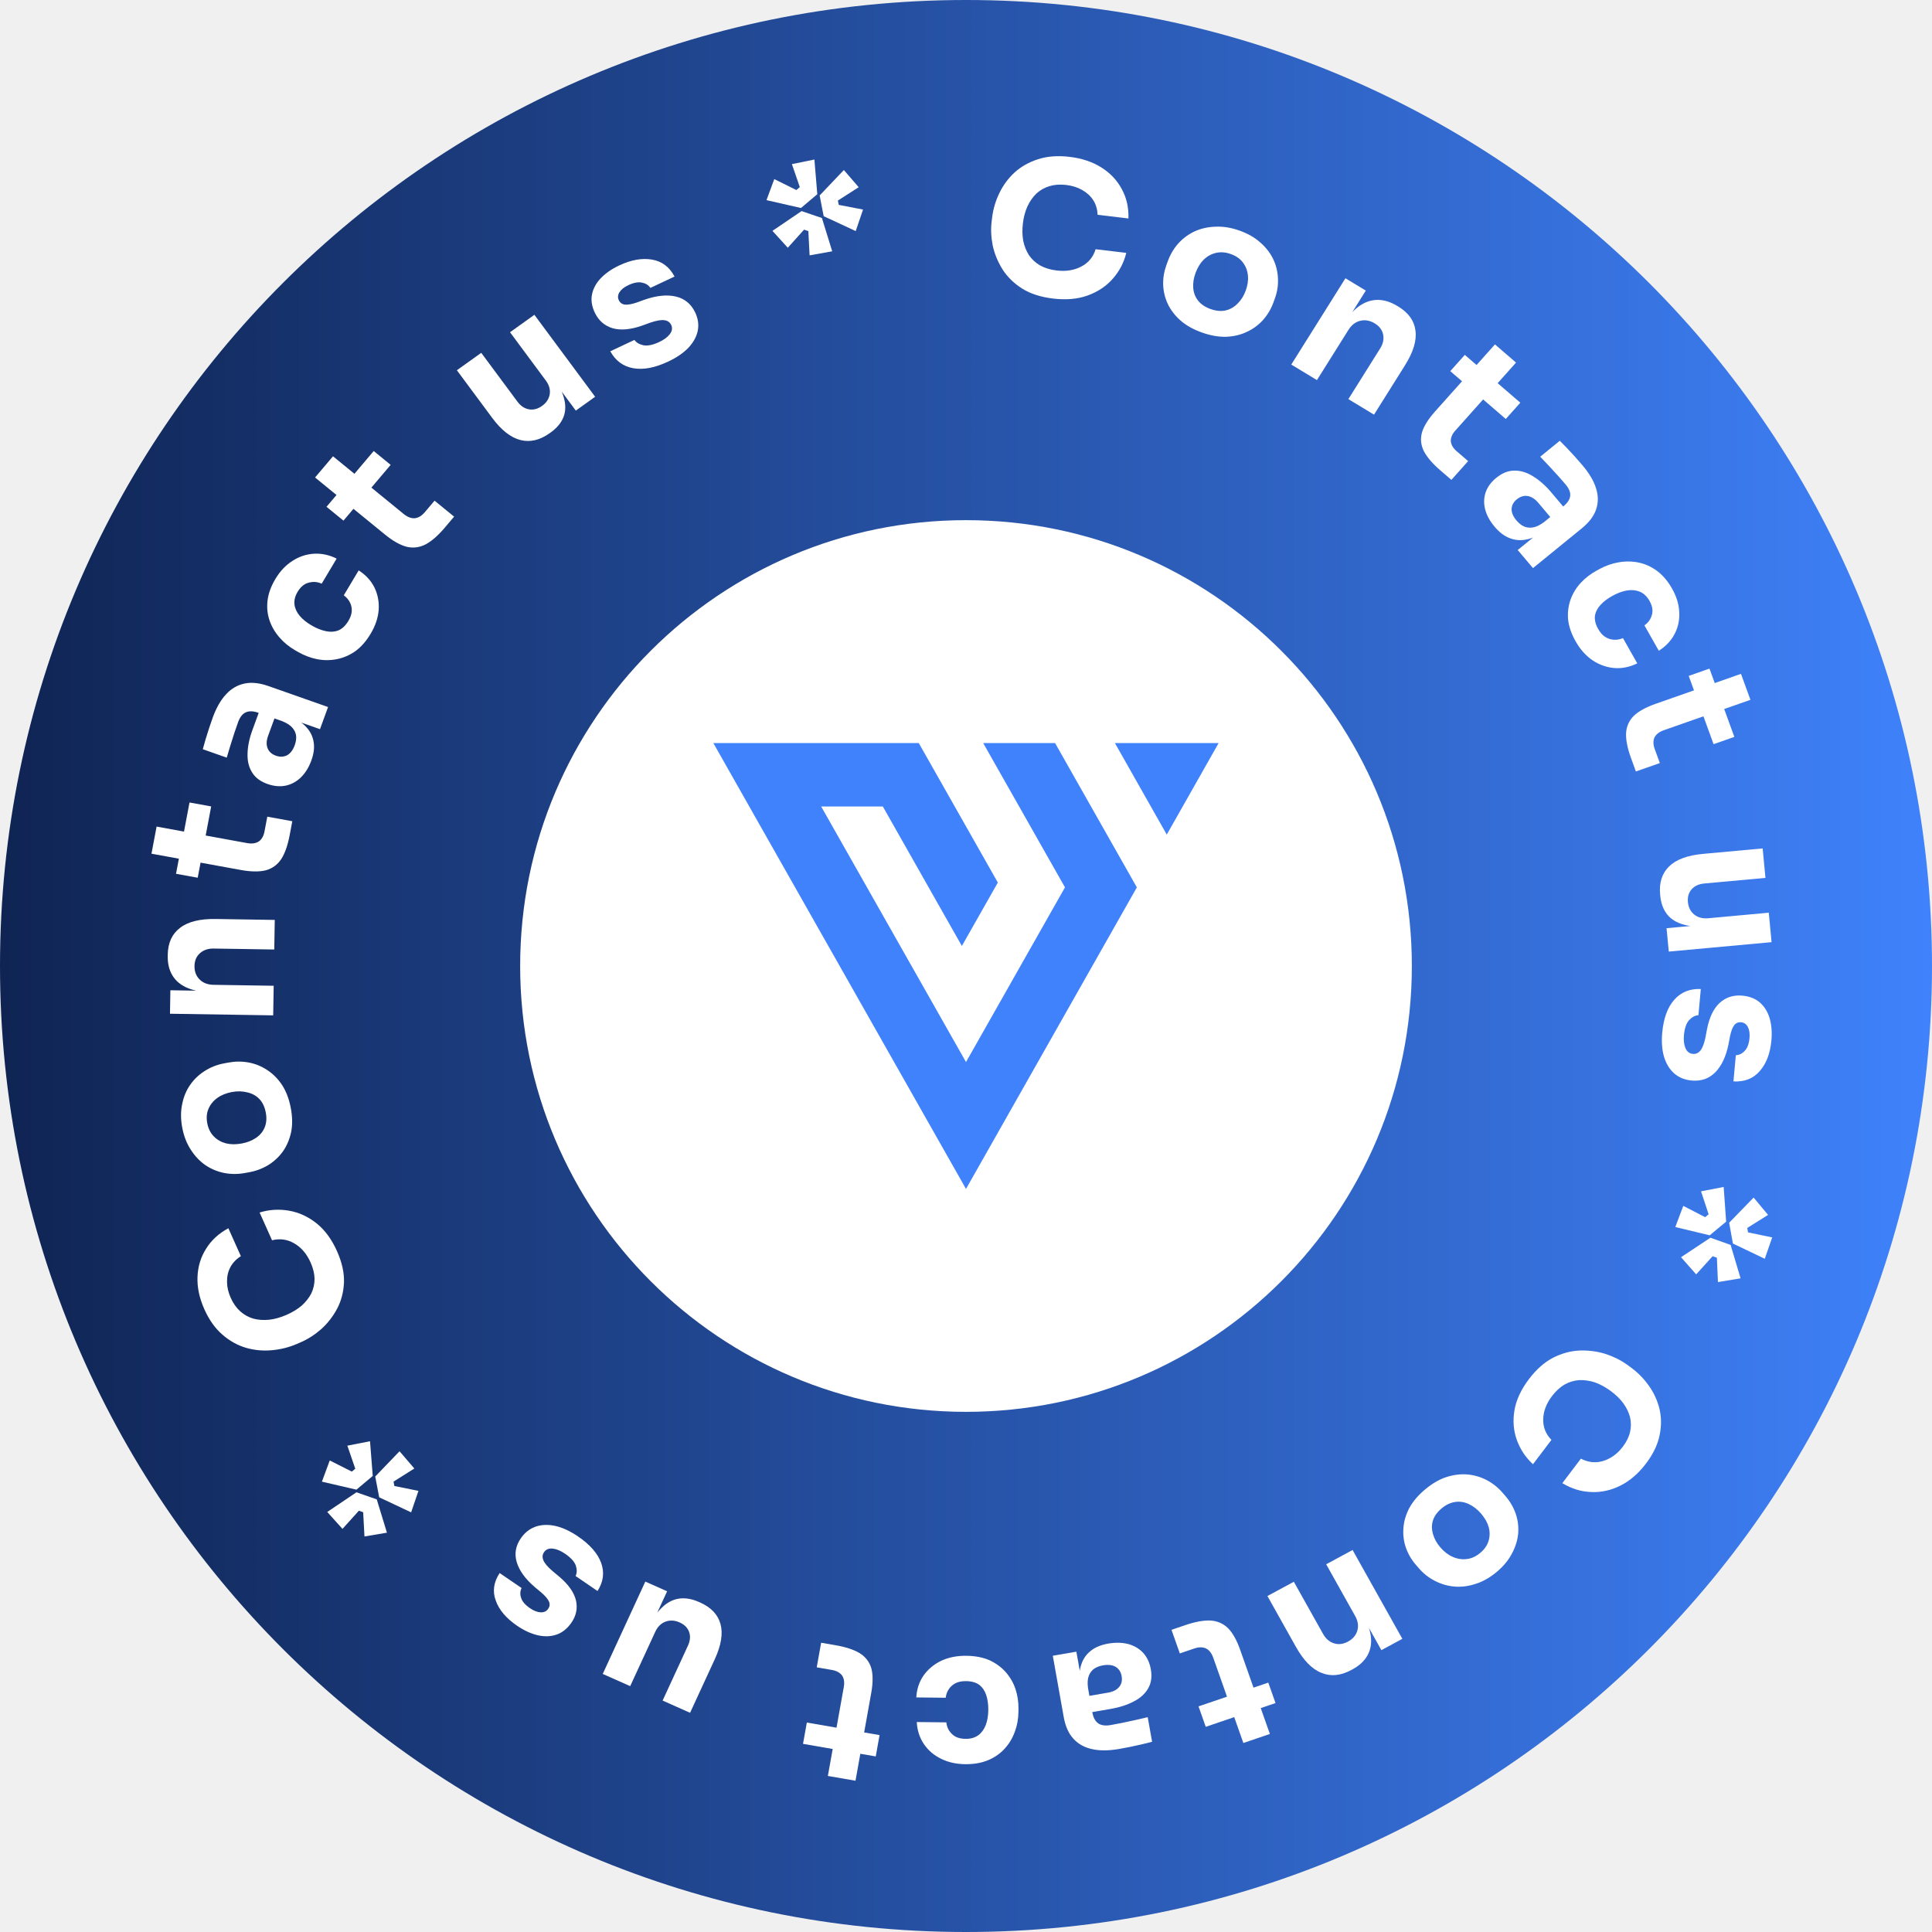
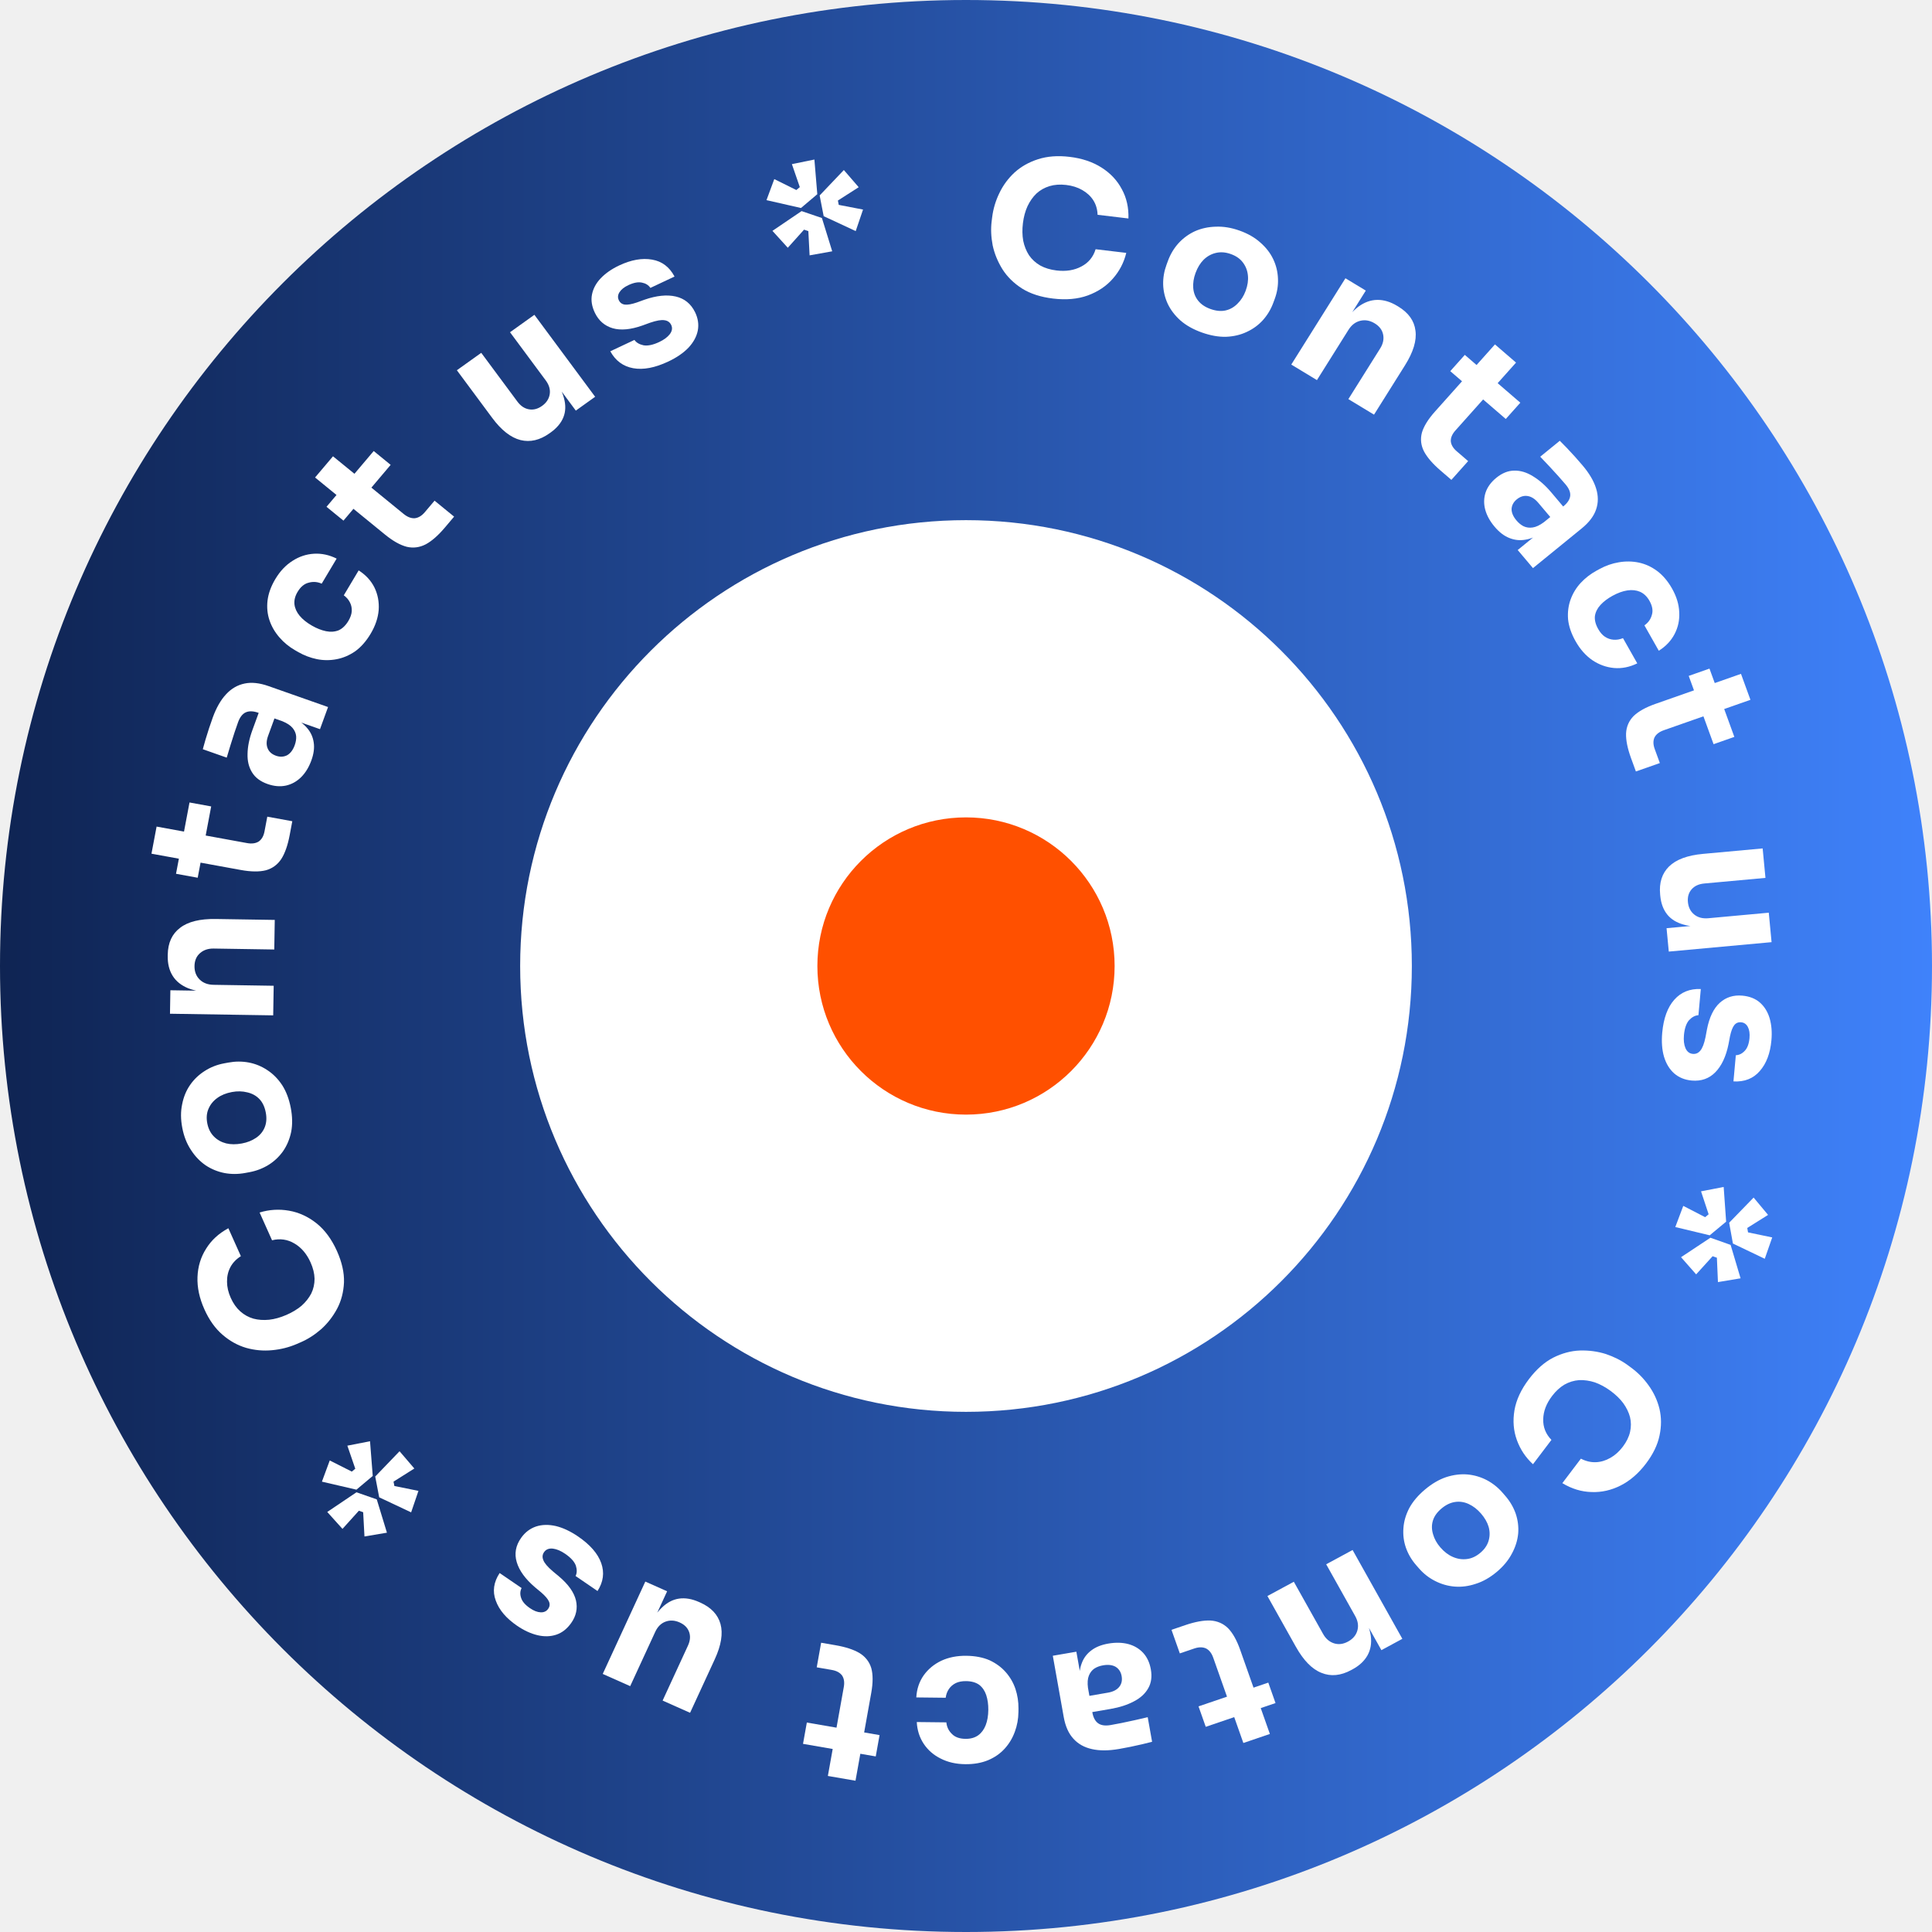
<svg xmlns="http://www.w3.org/2000/svg" width="130" height="130" viewBox="0 0 130 130" fill="none">
  <circle cx="65" cy="65" r="65" fill="url(#paint0_linear_209_742)" />
  <circle cx="65" cy="65" r="30" fill="white" />
-   <path fill-rule="evenodd" clip-rule="evenodd" d="M50.418 54.268L62.581 75.732L65 80L76.496 59.71L74.578 56.324L73.412 54.268L70.994 50H66.157L68.576 54.268L71.66 59.71L65 71.463L55.255 54.268H59.404L64.722 63.653L67.142 59.385L64.242 54.268L61.823 50H56.986H52.837H48L50.418 54.268Z" fill="#3F82FB" />
-   <path fill-rule="evenodd" clip-rule="evenodd" d="M77.161 50H75.019L76.091 51.889L77.438 54.268L78.509 56.158L79.58 54.268L81.998 50H77.161Z" fill="#3F82FB" />
+   <circle cx="65" cy="65" r="10" fill="#ff5000" />
  <path d="M70.858 20.089C70.028 19.99 69.332 19.765 68.771 19.414C68.211 19.054 67.771 18.621 67.451 18.115C67.132 17.6 66.913 17.064 66.794 16.507C66.686 15.942 66.663 15.404 66.726 14.893L66.76 14.622C66.829 14.061 66.99 13.521 67.242 12.999C67.495 12.469 67.837 12.004 68.27 11.604C68.711 11.206 69.237 10.909 69.848 10.714C70.469 10.513 71.178 10.459 71.975 10.555C72.805 10.654 73.521 10.894 74.12 11.275C74.72 11.656 75.175 12.141 75.485 12.729C75.805 13.311 75.953 13.968 75.93 14.701L73.854 14.453C73.841 14.084 73.745 13.759 73.567 13.478C73.388 13.198 73.14 12.968 72.822 12.787C72.512 12.608 72.152 12.494 71.741 12.445C71.33 12.396 70.956 12.423 70.62 12.524C70.284 12.627 69.991 12.792 69.741 13.021C69.5 13.252 69.299 13.537 69.138 13.877C68.986 14.21 68.883 14.591 68.83 15.019C68.778 15.44 68.785 15.833 68.85 16.2C68.924 16.561 69.054 16.885 69.24 17.175C69.435 17.457 69.687 17.688 69.997 17.867C70.308 18.038 70.673 18.149 71.092 18.199C71.73 18.275 72.285 18.187 72.759 17.934C73.242 17.682 73.562 17.294 73.721 16.77L75.784 17.016C75.627 17.666 75.326 18.245 74.88 18.751C74.444 19.251 73.882 19.627 73.195 19.88C72.518 20.125 71.739 20.195 70.858 20.089Z" fill="white" />
  <path d="M80.868 22.372C80.296 22.168 79.82 21.901 79.438 21.571C79.059 21.234 78.771 20.857 78.574 20.443C78.384 20.031 78.282 19.602 78.267 19.155C78.255 18.701 78.33 18.255 78.491 17.818L78.59 17.549C78.754 17.104 78.989 16.711 79.295 16.37C79.612 16.024 79.981 15.754 80.403 15.559C80.833 15.368 81.302 15.266 81.811 15.253C82.322 15.232 82.851 15.319 83.399 15.514C83.963 15.715 84.431 15.982 84.802 16.317C85.183 16.648 85.473 17.02 85.67 17.434C85.868 17.849 85.975 18.289 85.992 18.754C86.012 19.211 85.94 19.662 85.776 20.107L85.677 20.376C85.515 20.813 85.282 21.202 84.976 21.543C84.673 21.877 84.311 22.141 83.889 22.335C83.474 22.532 83.012 22.64 82.501 22.662C81.992 22.675 81.448 22.578 80.868 22.372ZM81.451 20.792C81.825 20.925 82.163 20.957 82.467 20.889C82.771 20.82 83.038 20.668 83.269 20.433C83.508 20.2 83.691 19.912 83.817 19.569C83.953 19.202 84.003 18.858 83.969 18.537C83.938 18.208 83.825 17.916 83.631 17.662C83.445 17.41 83.174 17.221 82.816 17.094C82.467 16.969 82.135 16.944 81.82 17.017C81.505 17.09 81.229 17.244 80.99 17.476C80.762 17.704 80.58 18.002 80.445 18.368C80.318 18.712 80.267 19.046 80.29 19.372C80.314 19.698 80.424 19.985 80.62 20.231C80.817 20.478 81.094 20.665 81.451 20.792Z" fill="white" />
  <path d="M86.887 24.531L90.531 18.724L91.902 19.553L90.339 22.044L90.242 21.985C90.614 21.392 91 20.943 91.4 20.639C91.806 20.339 92.23 20.186 92.67 20.179C93.111 20.173 93.558 20.307 94.011 20.581L94.087 20.627C94.777 21.045 95.163 21.586 95.243 22.248C95.335 22.909 95.1 23.687 94.537 24.584L92.455 27.901L90.729 26.856L92.87 23.444C93.065 23.133 93.131 22.822 93.068 22.511C93.005 22.2 92.816 21.949 92.499 21.757C92.175 21.561 91.849 21.505 91.519 21.588C91.2 21.668 90.939 21.871 90.735 22.196L88.614 25.576L86.887 24.531Z" fill="white" />
  <path d="M96.926 31.658C96.399 31.204 96.029 30.775 95.816 30.371C95.609 29.961 95.563 29.541 95.678 29.11C95.805 28.678 96.1 28.203 96.563 27.686L100.592 23.175L102.011 24.398L97.932 28.965C97.715 29.208 97.611 29.45 97.621 29.691C97.643 29.93 97.775 30.154 98.016 30.362L98.788 31.027L97.66 32.29L96.926 31.658ZM97.586 24.974L98.564 23.879L102.299 27.097L101.321 28.192L97.586 24.974Z" fill="white" />
  <path d="M102.123 37.01L103.704 35.723L103.485 35.464L105.202 34.065C105.475 33.843 105.626 33.612 105.655 33.373C105.684 33.134 105.579 32.874 105.342 32.593C105.223 32.452 105.064 32.27 104.863 32.045C104.662 31.82 104.453 31.592 104.235 31.36C104.017 31.128 103.818 30.918 103.638 30.731L104.955 29.658C105.092 29.794 105.25 29.956 105.431 30.143C105.611 30.331 105.793 30.527 105.978 30.733C106.162 30.938 106.333 31.134 106.489 31.319C106.942 31.855 107.245 32.369 107.396 32.861C107.553 33.358 107.553 33.833 107.396 34.284C107.246 34.73 106.923 35.154 106.429 35.557L103.151 38.227L102.123 37.01ZM100.571 35.444C100.252 35.068 100.04 34.68 99.934 34.281C99.833 33.889 99.842 33.51 99.961 33.143C100.086 32.772 100.328 32.44 100.685 32.149C101.076 31.831 101.478 31.67 101.892 31.667C102.313 31.658 102.733 31.785 103.152 32.048C103.578 32.305 103.988 32.666 104.382 33.133L105.328 34.254L104.46 34.961L103.505 33.83C103.279 33.562 103.035 33.41 102.774 33.374C102.526 33.34 102.287 33.415 102.06 33.601C101.845 33.776 101.729 33.989 101.711 34.241C101.705 34.493 101.815 34.754 102.042 35.022C102.188 35.195 102.346 35.324 102.518 35.411C102.702 35.498 102.906 35.526 103.131 35.493C103.356 35.461 103.608 35.343 103.885 35.138L103.802 35.82C103.405 36.09 103.017 36.255 102.639 36.315C102.267 36.381 101.905 36.342 101.552 36.197C101.205 36.06 100.878 35.809 100.571 35.444Z" fill="white" />
  <path d="M106.022 43.156C105.73 42.641 105.56 42.145 105.512 41.668C105.475 41.194 105.533 40.75 105.684 40.334C105.836 39.919 106.061 39.549 106.36 39.224C106.667 38.895 107.02 38.621 107.418 38.403L107.629 38.288C108.042 38.062 108.474 37.911 108.925 37.836C109.383 37.757 109.831 37.763 110.271 37.855C110.71 37.948 111.121 38.136 111.505 38.42C111.892 38.712 112.226 39.104 112.505 39.597C112.81 40.133 112.972 40.667 112.992 41.197C113.02 41.723 112.915 42.213 112.678 42.665C112.441 43.118 112.088 43.492 111.617 43.787L110.649 42.079C110.905 41.901 111.073 41.667 111.15 41.378C111.24 41.092 111.185 40.774 110.988 40.426C110.824 40.136 110.612 39.934 110.354 39.819C110.099 39.711 109.816 39.681 109.504 39.728C109.192 39.775 108.859 39.895 108.505 40.089C108.18 40.266 107.909 40.471 107.693 40.704C107.484 40.932 107.359 41.181 107.318 41.45C107.289 41.722 107.362 42.015 107.539 42.326C107.671 42.559 107.822 42.732 107.994 42.847C108.177 42.965 108.369 43.031 108.57 43.045C108.783 43.062 108.995 43.026 109.207 42.939L110.168 44.636C109.654 44.889 109.133 44.993 108.605 44.949C108.085 44.901 107.598 44.726 107.146 44.422C106.701 44.115 106.326 43.693 106.022 43.156Z" fill="white" />
  <path d="M109.747 51.008C109.511 50.359 109.4 49.808 109.414 49.353C109.436 48.896 109.604 48.507 109.917 48.185C110.242 47.869 110.734 47.594 111.394 47.362L117.147 45.342L117.783 47.089L111.959 49.134C111.648 49.243 111.438 49.405 111.328 49.62C111.229 49.84 111.233 50.098 111.341 50.395L111.687 51.345L110.076 51.91L109.747 51.008ZM113.63 45.48L115.027 44.989L116.7 49.584L115.303 50.075L113.63 45.48Z" fill="white" />
  <path d="M111.707 60.183C111.632 59.398 111.832 58.771 112.305 58.303C112.786 57.834 113.549 57.551 114.592 57.456L118.605 57.088L118.794 59.071L114.68 59.448C114.309 59.482 114.025 59.612 113.826 59.839C113.627 60.065 113.543 60.352 113.576 60.699C113.61 61.055 113.751 61.333 114 61.536C114.248 61.738 114.566 61.821 114.953 61.786L119.017 61.413L119.205 63.396L112.289 64.03L112.139 62.456L115.055 62.189L115.068 62.325C114.369 62.389 113.776 62.352 113.288 62.214C112.808 62.082 112.439 61.854 112.178 61.528C111.918 61.201 111.764 60.782 111.715 60.27L111.707 60.183Z" fill="white" />
  <path d="M111.848 69.484C111.936 68.516 112.207 67.778 112.661 67.268C113.114 66.758 113.709 66.518 114.444 66.549L114.284 68.31C114.062 68.324 113.852 68.435 113.655 68.642C113.466 68.859 113.351 69.195 113.309 69.649C113.278 69.996 113.311 70.287 113.408 70.52C113.513 70.763 113.679 70.894 113.907 70.914C114.109 70.932 114.277 70.859 114.41 70.696C114.552 70.533 114.669 70.231 114.76 69.789L114.859 69.26C115.018 68.45 115.305 67.854 115.722 67.474C116.137 67.102 116.64 66.942 117.229 66.994C117.717 67.037 118.114 67.192 118.421 67.461C118.727 67.73 118.945 68.082 119.075 68.518C119.204 68.963 119.244 69.458 119.194 70.004C119.115 70.88 118.853 71.569 118.408 72.072C117.972 72.575 117.383 72.806 116.64 72.766L116.8 71.005C117.03 70.992 117.23 70.893 117.4 70.708C117.578 70.524 117.684 70.237 117.72 69.849C117.747 69.543 117.711 69.294 117.609 69.102C117.508 68.91 117.357 68.805 117.155 68.787C116.961 68.77 116.807 68.836 116.691 68.984C116.576 69.132 116.481 69.382 116.407 69.734L116.308 70.262C116.139 71.089 115.844 71.717 115.423 72.147C115.003 72.577 114.472 72.763 113.833 72.707C113.37 72.666 112.977 72.507 112.654 72.229C112.34 71.951 112.111 71.577 111.968 71.106C111.832 70.636 111.792 70.095 111.848 69.484Z" fill="white" />
  <path d="M113.113 84.594L115.09 83.284L116.449 83.766L117.119 86.015L115.597 86.269L115.526 84.629L115.239 84.528L114.13 85.749L113.113 84.594ZM118.747 84.7L116.604 83.675L116.351 82.275L117.997 80.582L118.97 81.748L117.569 82.627L117.621 82.924L119.249 83.263L118.747 84.7ZM115.982 79.868L116.148 82.203L115.042 83.121L112.727 82.565L113.264 81.141L114.736 81.901L114.97 81.706L114.459 80.162L115.982 79.868Z" fill="white" />
  <path d="M102.877 92.8C103.377 92.141 103.921 91.659 104.51 91.355C105.105 91.056 105.706 90.895 106.313 90.873C106.926 90.856 107.509 90.936 108.06 91.111C108.614 91.299 109.101 91.546 109.521 91.853L109.744 92.017C110.205 92.354 110.604 92.759 110.94 93.232C111.283 93.711 111.524 94.234 111.663 94.801C111.797 95.375 111.799 95.971 111.667 96.588C111.538 97.218 111.233 97.849 110.754 98.481C110.254 99.14 109.687 99.631 109.053 99.954C108.419 100.276 107.764 100.423 107.09 100.396C106.417 100.38 105.762 100.181 105.126 99.798L106.375 98.15C106.708 98.322 107.043 98.401 107.379 98.388C107.716 98.376 108.042 98.278 108.359 98.096C108.671 97.921 108.951 97.67 109.198 97.344C109.445 97.018 109.607 96.686 109.684 96.349C109.76 96.012 109.759 95.68 109.68 95.353C109.596 95.033 109.444 94.72 109.223 94.413C109.004 94.119 108.718 93.843 108.366 93.585C108.02 93.332 107.669 93.142 107.312 93.016C106.956 92.901 106.605 92.851 106.257 92.865C105.91 92.891 105.581 92.992 105.269 93.167C104.964 93.348 104.685 93.604 104.433 93.937C104.049 94.443 103.852 94.961 103.84 95.49C103.823 96.026 104.008 96.492 104.393 96.887L103.151 98.525C102.654 98.069 102.293 97.525 102.065 96.893C101.84 96.273 101.786 95.608 101.904 94.897C102.023 94.198 102.347 93.499 102.877 92.8Z" fill="white" />
  <path d="M95.894 100.219C96.357 99.831 96.828 99.555 97.309 99.393C97.795 99.236 98.271 99.176 98.735 99.212C99.193 99.254 99.624 99.379 100.027 99.587C100.435 99.801 100.793 100.085 101.1 100.438L101.289 100.656C101.602 101.016 101.833 101.411 101.985 101.84C102.135 102.282 102.192 102.731 102.155 103.187C102.111 103.649 101.97 104.1 101.731 104.54C101.497 104.987 101.158 105.396 100.715 105.768C100.258 106.15 99.79 106.417 99.311 106.568C98.83 106.731 98.357 106.794 97.893 106.758C97.428 106.722 96.986 106.596 96.565 106.381C96.151 106.172 95.787 105.888 95.475 105.528L95.285 105.31C94.978 104.957 94.749 104.565 94.598 104.135C94.452 103.712 94.398 103.272 94.434 102.816C94.465 102.365 94.597 101.916 94.831 101.469C95.07 101.029 95.424 100.612 95.894 100.219ZM97.004 101.497C96.702 101.75 96.506 102.023 96.417 102.317C96.327 102.61 96.33 102.913 96.424 103.227C96.513 103.546 96.677 103.844 96.919 104.122C97.176 104.418 97.456 104.631 97.757 104.761C98.064 104.897 98.378 104.944 98.698 104.905C99.013 104.87 99.315 104.732 99.604 104.49C99.887 104.253 100.074 103.982 100.164 103.677C100.255 103.372 100.256 103.06 100.168 102.741C100.079 102.434 99.905 102.132 99.647 101.835C99.406 101.557 99.135 101.348 98.835 101.207C98.535 101.066 98.227 101.018 97.912 101.064C97.596 101.11 97.294 101.255 97.004 101.497Z" fill="white" />
  <path d="M91.013 104.296L94.361 110.273L92.951 111.035L91.515 108.472L91.615 108.418C91.957 109.029 92.164 109.58 92.237 110.071C92.302 110.566 92.229 111.004 92.017 111.383C91.805 111.763 91.466 112.079 91 112.331L90.922 112.373C90.212 112.757 89.543 112.82 88.916 112.562C88.286 112.315 87.712 111.73 87.195 110.806L85.282 107.393L87.059 106.433L89.027 109.944C89.206 110.264 89.449 110.474 89.755 110.574C90.062 110.673 90.378 110.635 90.704 110.459C91.037 110.279 91.248 110.028 91.337 109.705C91.423 109.393 91.372 109.07 91.185 108.736L89.236 105.257L91.013 104.296Z" fill="white" />
  <path d="M79.749 109.353C80.412 109.127 80.975 109.023 81.437 109.041C81.903 109.067 82.297 109.236 82.622 109.547C82.941 109.869 83.216 110.355 83.446 111.006L85.447 116.674L83.663 117.282L81.636 111.543C81.528 111.237 81.365 111.029 81.148 110.919C80.925 110.819 80.661 110.821 80.358 110.924L79.388 111.254L78.827 109.667L79.749 109.353ZM85.341 113.219L85.827 114.595L81.132 116.194L80.646 114.818L85.341 113.219Z" fill="white" />
  <path d="M72.426 111.139L72.78 113.126L73.118 113.068L73.502 115.226C73.563 115.569 73.692 115.812 73.89 115.955C74.087 116.098 74.368 116.138 74.734 116.075C74.918 116.044 75.158 115.998 75.457 115.939C75.755 115.879 76.061 115.814 76.374 115.743C76.687 115.672 76.972 115.607 77.227 115.546L77.522 117.201C77.333 117.251 77.111 117.305 76.856 117.366C76.601 117.427 76.337 117.485 76.064 117.54C75.79 117.596 75.533 117.644 75.292 117.686C74.593 117.806 73.988 117.809 73.479 117.694C72.961 117.581 72.542 117.346 72.221 116.988C71.901 116.638 71.686 116.153 71.575 115.532L70.841 111.412L72.426 111.139ZM74.581 110.592C75.072 110.508 75.52 110.519 75.925 110.626C76.322 110.735 76.653 110.931 76.918 111.214C77.184 111.505 77.357 111.875 77.437 112.325C77.525 112.816 77.467 113.238 77.265 113.593C77.063 113.956 76.743 114.252 76.303 114.479C75.865 114.714 75.341 114.884 74.734 114.989L73.273 115.24L73.079 114.149L74.552 113.895C74.901 113.835 75.157 113.703 75.317 113.498C75.471 113.303 75.523 113.063 75.472 112.777C75.424 112.507 75.293 112.302 75.079 112.162C74.859 112.031 74.573 111.996 74.224 112.056C73.999 112.095 73.806 112.166 73.644 112.269C73.476 112.383 73.35 112.543 73.267 112.751C73.184 112.959 73.164 113.232 73.207 113.57L72.645 113.162C72.604 112.688 72.65 112.276 72.785 111.924C72.911 111.574 73.126 111.284 73.428 111.056C73.722 110.828 74.106 110.674 74.581 110.592Z" fill="white" />
  <path d="M65.021 111.414C65.621 111.421 66.144 111.522 66.589 111.717C67.026 111.921 67.391 112.191 67.683 112.526C67.975 112.861 68.191 113.237 68.33 113.653C68.469 114.078 68.535 114.514 68.531 114.962L68.528 115.199C68.523 115.664 68.442 116.107 68.285 116.528C68.128 116.958 67.9 117.338 67.6 117.666C67.301 117.995 66.93 118.252 66.489 118.439C66.039 118.625 65.527 118.715 64.952 118.708C64.327 118.702 63.775 118.575 63.296 118.33C62.817 118.092 62.436 117.76 62.153 117.334C61.871 116.908 61.716 116.42 61.688 115.872L63.678 115.894C63.708 116.201 63.832 116.46 64.049 116.67C64.258 116.888 64.566 116.999 64.971 117.003C65.309 117.007 65.593 116.927 65.823 116.763C66.045 116.6 66.212 116.373 66.325 116.084C66.438 115.795 66.497 115.451 66.501 115.053C66.505 114.688 66.458 114.355 66.36 114.055C66.262 113.764 66.104 113.534 65.886 113.365C65.66 113.205 65.365 113.123 65.002 113.119C64.731 113.117 64.503 113.16 64.316 113.249C64.12 113.346 63.967 113.478 63.855 113.642C63.735 113.815 63.661 114.014 63.633 114.238L61.656 114.216C61.687 113.652 61.853 113.156 62.154 112.728C62.455 112.308 62.851 111.98 63.344 111.745C63.837 111.518 64.395 111.407 65.021 111.414Z" fill="white" />
  <path d="M56.213 110.702C56.904 110.821 57.447 110.999 57.842 111.236C58.236 111.481 58.497 111.817 58.627 112.244C58.746 112.677 58.746 113.233 58.624 113.912L57.565 119.821L55.705 119.5L56.777 113.517C56.834 113.198 56.795 112.939 56.659 112.738C56.514 112.544 56.283 112.42 55.967 112.366L54.956 112.191L55.252 110.536L56.213 110.702ZM59.184 116.751L58.927 118.186L54.033 117.34L54.29 115.906L59.184 116.751Z" fill="white" />
  <path d="M47.114 107.831C47.845 108.156 48.301 108.637 48.48 109.273C48.657 109.916 48.529 110.706 48.097 111.644L46.434 115.25L44.586 114.428L46.291 110.731C46.444 110.399 46.47 110.091 46.368 109.809C46.267 109.527 46.054 109.314 45.731 109.17C45.4 109.023 45.083 109.005 44.782 109.117C44.48 109.228 44.248 109.458 44.088 109.806L42.404 113.457L40.557 112.635L43.422 106.421L44.889 107.074L43.681 109.693L43.554 109.637C43.843 109.009 44.17 108.521 44.535 108.173C44.888 107.83 45.273 107.628 45.691 107.567C46.108 107.507 46.556 107.583 47.033 107.795L47.114 107.831Z" fill="white" />
  <path d="M38.899 103.387C39.711 103.942 40.229 104.539 40.455 105.179C40.681 105.819 40.598 106.445 40.206 107.056L38.729 106.046C38.827 105.85 38.833 105.617 38.747 105.346C38.649 105.077 38.409 104.812 38.028 104.551C37.737 104.352 37.464 104.236 37.209 104.204C36.942 104.173 36.744 104.25 36.613 104.434C36.497 104.597 36.478 104.776 36.557 104.971C36.63 105.173 36.839 105.422 37.185 105.719L37.603 106.066C38.242 106.603 38.626 107.144 38.755 107.687C38.878 108.226 38.77 108.734 38.432 109.211C38.152 109.606 37.818 109.867 37.428 109.995C37.039 110.124 36.619 110.135 36.169 110.029C35.711 109.919 35.254 109.707 34.796 109.395C34.061 108.892 33.581 108.327 33.358 107.698C33.129 107.077 33.216 106.459 33.62 105.846L35.098 106.856C34.995 107.058 34.983 107.278 35.063 107.514C35.138 107.758 35.338 107.991 35.664 108.213C35.921 108.389 36.159 108.481 36.379 108.49C36.599 108.499 36.767 108.422 36.883 108.258C36.994 108.101 37.013 107.937 36.939 107.765C36.865 107.594 36.691 107.389 36.417 107.151L35.999 106.804C35.351 106.25 34.942 105.688 34.771 105.116C34.6 104.544 34.698 103.999 35.065 103.481C35.33 103.106 35.666 102.851 36.072 102.714C36.473 102.583 36.917 102.574 37.405 102.685C37.888 102.802 38.386 103.037 38.899 103.387Z" fill="white" />
  <path d="M24.898 96.978L25.081 99.314L23.983 100.236L21.661 99.697L22.188 98.271L23.674 99.021L23.906 98.827L23.373 97.276L24.898 96.978ZM22.02 101.737L23.986 100.413L25.351 100.889L26.036 103.131L24.524 103.386L24.437 101.754L24.149 101.653L23.045 102.875L22.02 101.737ZM27.664 101.763L25.515 100.751L25.248 99.353L26.885 97.651L27.88 98.813L26.48 99.695L26.537 99.99L28.157 100.318L27.664 101.763Z" fill="white" />
  <path d="M22.673 84.179C23.009 84.931 23.167 85.634 23.146 86.287C23.117 86.943 22.962 87.535 22.682 88.064C22.395 88.597 22.037 89.055 21.609 89.439C21.17 89.82 20.711 90.113 20.231 90.32L19.976 90.431C19.45 90.658 18.894 90.799 18.309 90.852C17.716 90.909 17.134 90.856 16.563 90.695C15.989 90.526 15.46 90.233 14.978 89.816C14.485 89.395 14.076 88.823 13.753 88.101C13.416 87.349 13.261 86.623 13.289 85.922C13.316 85.221 13.509 84.589 13.866 84.027C14.213 83.46 14.712 82.999 15.366 82.645L16.208 84.525C15.892 84.725 15.656 84.972 15.501 85.265C15.347 85.559 15.271 85.886 15.276 86.246C15.277 86.6 15.361 86.962 15.528 87.334C15.695 87.707 15.909 88.009 16.169 88.24C16.43 88.472 16.725 88.635 17.053 88.729C17.378 88.815 17.73 88.84 18.111 88.802C18.48 88.761 18.866 88.653 19.268 88.479C19.662 88.309 20.003 88.102 20.292 87.86C20.569 87.613 20.787 87.338 20.946 87.033C21.094 86.724 21.167 86.394 21.166 86.04C21.157 85.691 21.068 85.326 20.898 84.946C20.639 84.369 20.278 83.945 19.815 83.673C19.348 83.394 18.845 83.322 18.305 83.455L17.468 81.587C18.117 81.388 18.777 81.347 19.449 81.465C20.109 81.579 20.725 81.861 21.296 82.312C21.856 82.759 22.315 83.382 22.673 84.179Z" fill="white" />
  <path d="M19.565 74.543C19.678 75.13 19.687 75.669 19.593 76.159C19.49 76.652 19.307 77.087 19.044 77.465C18.78 77.835 18.457 78.14 18.073 78.38C17.681 78.622 17.252 78.787 16.788 78.873L16.501 78.926C16.028 79.014 15.564 79.016 15.109 78.932C14.644 78.841 14.219 78.666 13.834 78.409C13.447 78.143 13.119 77.798 12.848 77.376C12.569 76.955 12.375 76.463 12.267 75.9C12.155 75.321 12.152 74.79 12.256 74.306C12.351 73.815 12.529 73.381 12.792 73.003C13.054 72.624 13.385 72.31 13.784 72.058C14.174 71.808 14.606 71.639 15.079 71.551L15.365 71.498C15.83 71.411 16.29 71.41 16.745 71.495C17.192 71.581 17.608 71.752 17.993 72.01C18.376 72.26 18.707 72.595 18.986 73.016C19.257 73.439 19.45 73.948 19.565 74.543ZM17.883 74.856C17.809 74.472 17.665 74.17 17.45 73.948C17.236 73.726 16.966 73.578 16.642 73.503C16.317 73.42 15.971 73.412 15.606 73.48C15.216 73.553 14.889 73.685 14.625 73.878C14.352 74.072 14.154 74.316 14.03 74.609C13.905 74.895 13.877 75.221 13.948 75.588C14.017 75.946 14.164 76.24 14.389 76.468C14.613 76.697 14.889 76.853 15.214 76.936C15.53 77.012 15.883 77.014 16.273 76.942C16.639 76.874 16.958 76.747 17.232 76.561C17.506 76.374 17.7 76.136 17.816 75.844C17.932 75.552 17.954 75.223 17.883 74.856Z" fill="white" />
  <path d="M18.383 68.321L11.438 68.212L11.464 66.632L14.442 66.678L14.44 66.79C13.731 66.779 13.141 66.683 12.67 66.501C12.2 66.311 11.85 66.032 11.619 65.663C11.388 65.294 11.277 64.848 11.286 64.326L11.287 64.239C11.3 63.442 11.576 62.84 12.115 62.434C12.646 62.019 13.448 61.82 14.521 61.837L18.488 61.899L18.455 63.89L14.374 63.826C14.003 63.821 13.697 63.924 13.457 64.136C13.217 64.348 13.094 64.636 13.088 65.001C13.082 65.375 13.199 65.68 13.44 65.916C13.673 66.143 13.984 66.26 14.373 66.266L18.416 66.33L18.383 68.321Z" fill="white" />
  <path d="M19.49 56.201C19.362 56.879 19.175 57.41 18.931 57.796C18.677 58.18 18.333 58.434 17.897 58.557C17.454 58.67 16.888 58.664 16.199 58.538L10.192 57.443L10.537 55.619L16.619 56.728C16.942 56.788 17.207 56.751 17.413 56.62C17.611 56.479 17.74 56.254 17.798 55.943L17.986 54.952L19.668 55.259L19.49 56.201ZM13.303 59.061L11.844 58.795L12.752 53.997L14.21 54.263L13.303 59.061Z" fill="white" />
  <path d="M21.531 49.064L19.598 48.383L19.482 48.699L17.382 47.96C17.048 47.842 16.769 47.832 16.545 47.929C16.321 48.027 16.146 48.248 16.021 48.591C15.958 48.763 15.879 48.991 15.784 49.275C15.69 49.559 15.596 49.852 15.504 50.155C15.411 50.457 15.329 50.732 15.256 50.98L13.646 50.413C13.695 50.228 13.756 50.011 13.829 49.763C13.901 49.516 13.981 49.261 14.067 49.001C14.153 48.74 14.237 48.497 14.32 48.27C14.56 47.614 14.856 47.097 15.21 46.719C15.566 46.333 15.982 46.091 16.457 45.994C16.924 45.894 17.46 45.951 18.065 46.164L22.074 47.575L21.531 49.064ZM20.949 51.173C20.781 51.634 20.549 52.011 20.253 52.303C19.961 52.588 19.624 52.774 19.242 52.86C18.853 52.943 18.439 52.908 18.002 52.754C17.525 52.586 17.179 52.327 16.965 51.979C16.744 51.627 16.641 51.208 16.657 50.72C16.666 50.229 16.774 49.699 16.983 49.128L17.483 47.757L18.545 48.131L18.04 49.514C17.921 49.842 17.911 50.125 18.013 50.364C18.109 50.592 18.296 50.755 18.575 50.853C18.837 50.945 19.084 50.935 19.313 50.822C19.538 50.698 19.71 50.472 19.83 50.144C19.907 49.933 19.94 49.733 19.928 49.544C19.911 49.344 19.831 49.157 19.688 48.983C19.545 48.81 19.314 48.658 18.993 48.527L19.633 48.25C20.072 48.449 20.414 48.692 20.659 48.981C20.906 49.262 21.056 49.589 21.109 49.96C21.165 50.323 21.112 50.728 20.949 51.173Z" fill="white" />
  <path d="M24.941 42.641C24.638 43.149 24.289 43.545 23.895 43.828C23.498 44.099 23.079 44.277 22.638 44.359C22.197 44.442 21.758 44.44 21.32 44.352C20.876 44.259 20.457 44.1 20.063 43.873L19.855 43.754C19.447 43.519 19.095 43.23 18.8 42.887C18.498 42.54 18.276 42.158 18.134 41.739C17.992 41.321 17.948 40.877 18.002 40.408C18.061 39.932 18.235 39.451 18.526 38.964C18.842 38.434 19.227 38.026 19.682 37.739C20.13 37.449 20.612 37.289 21.129 37.259C21.646 37.23 22.154 37.339 22.652 37.587L21.646 39.273C21.36 39.147 21.07 39.124 20.776 39.206C20.48 39.276 20.229 39.482 20.024 39.826C19.853 40.112 19.783 40.394 19.814 40.672C19.848 40.942 19.966 41.197 20.165 41.437C20.365 41.676 20.64 41.897 20.99 42.098C21.311 42.283 21.628 42.408 21.942 42.473C22.248 42.534 22.53 42.513 22.787 42.411C23.04 42.297 23.259 42.086 23.443 41.779C23.579 41.549 23.655 41.333 23.669 41.129C23.679 40.914 23.64 40.718 23.549 40.541C23.456 40.353 23.317 40.191 23.133 40.057L24.133 38.381C24.616 38.688 24.972 39.076 25.202 39.544C25.424 40.009 25.517 40.51 25.481 41.047C25.437 41.579 25.257 42.111 24.941 42.641Z" fill="white" />
  <path d="M29.933 35.5C29.484 36.03 29.058 36.405 28.652 36.624C28.24 36.838 27.814 36.895 27.372 36.793C26.929 36.68 26.438 36.404 25.899 35.964L21.2 32.129L22.407 30.703L27.164 34.585C27.418 34.791 27.667 34.887 27.911 34.87C28.155 34.843 28.379 34.707 28.584 34.465L29.24 33.689L30.556 34.763L29.933 35.5ZM23.111 35.032L21.97 34.101L25.146 30.348L26.286 31.279L23.111 35.032Z" fill="white" />
  <path d="M36.976 29.155C36.327 29.619 35.677 29.771 35.025 29.611C34.368 29.444 33.731 28.945 33.115 28.113L30.742 24.913L32.382 23.741L34.814 27.021C35.033 27.316 35.292 27.49 35.592 27.542C35.892 27.595 36.186 27.518 36.473 27.313C36.767 27.103 36.938 26.842 36.989 26.529C37.039 26.215 36.95 25.905 36.721 25.596L34.318 22.356L35.958 21.183L40.046 26.698L38.745 27.629L37.022 25.304L37.134 25.223C37.547 25.78 37.818 26.3 37.946 26.783C38.076 27.255 38.065 27.684 37.912 28.07C37.76 28.456 37.471 28.801 37.048 29.104L36.976 29.155Z" fill="white" />
  <path d="M44.961 24.33C44.069 24.75 43.284 24.898 42.606 24.776C41.928 24.653 41.415 24.273 41.066 23.637L42.69 22.873C42.815 23.053 43.019 23.173 43.301 23.234C43.588 23.283 43.941 23.209 44.36 23.012C44.68 22.861 44.917 22.685 45.072 22.483C45.23 22.271 45.26 22.063 45.162 21.861C45.074 21.682 44.925 21.577 44.714 21.548C44.499 21.511 44.175 21.567 43.741 21.715L43.228 21.902C42.437 22.182 41.769 22.243 41.224 22.086C40.686 21.925 40.289 21.582 40.033 21.058C39.822 20.624 39.755 20.209 39.834 19.813C39.912 19.418 40.109 19.053 40.425 18.721C40.748 18.385 41.161 18.098 41.664 17.861C42.472 17.481 43.21 17.351 43.877 17.469C44.54 17.581 45.044 17.96 45.388 18.608L43.764 19.372C43.636 19.184 43.447 19.066 43.198 19.017C42.946 18.961 42.641 19.017 42.282 19.186C42 19.318 41.801 19.477 41.685 19.66C41.568 19.844 41.554 20.026 41.641 20.205C41.725 20.377 41.861 20.474 42.05 20.496C42.239 20.518 42.506 20.47 42.852 20.353L43.365 20.167C44.175 19.887 44.876 19.815 45.467 19.951C46.058 20.087 46.492 20.439 46.77 21.008C46.97 21.42 47.031 21.833 46.952 22.247C46.87 22.654 46.659 23.039 46.32 23.401C45.978 23.755 45.525 24.065 44.961 24.33Z" fill="white" />
  <path d="M57.579 15.549L55.423 14.546L55.152 13.152L56.781 11.441L57.78 12.597L56.38 13.493L56.437 13.786L58.072 14.101L57.579 15.549ZM54.799 10.735L54.994 13.068L53.897 13.996L51.575 13.467L52.1 12.051L53.584 12.787L53.818 12.591L53.285 11.044L54.799 10.735ZM51.976 15.534L53.937 14.204L55.305 14.67L55.998 16.91L54.476 17.182L54.392 15.55L54.102 15.453L53.009 16.671L51.976 15.534Z" fill="white" />
  <defs>
    <linearGradient id="paint0_linear_209_742" x1="0" y1="65" x2="130" y2="65" gradientUnits="userSpaceOnUse">
      <stop stop-color="#0F2453" />
      <stop offset="1" stop-color="#3F82FB" />
    </linearGradient>
  </defs>
</svg>
